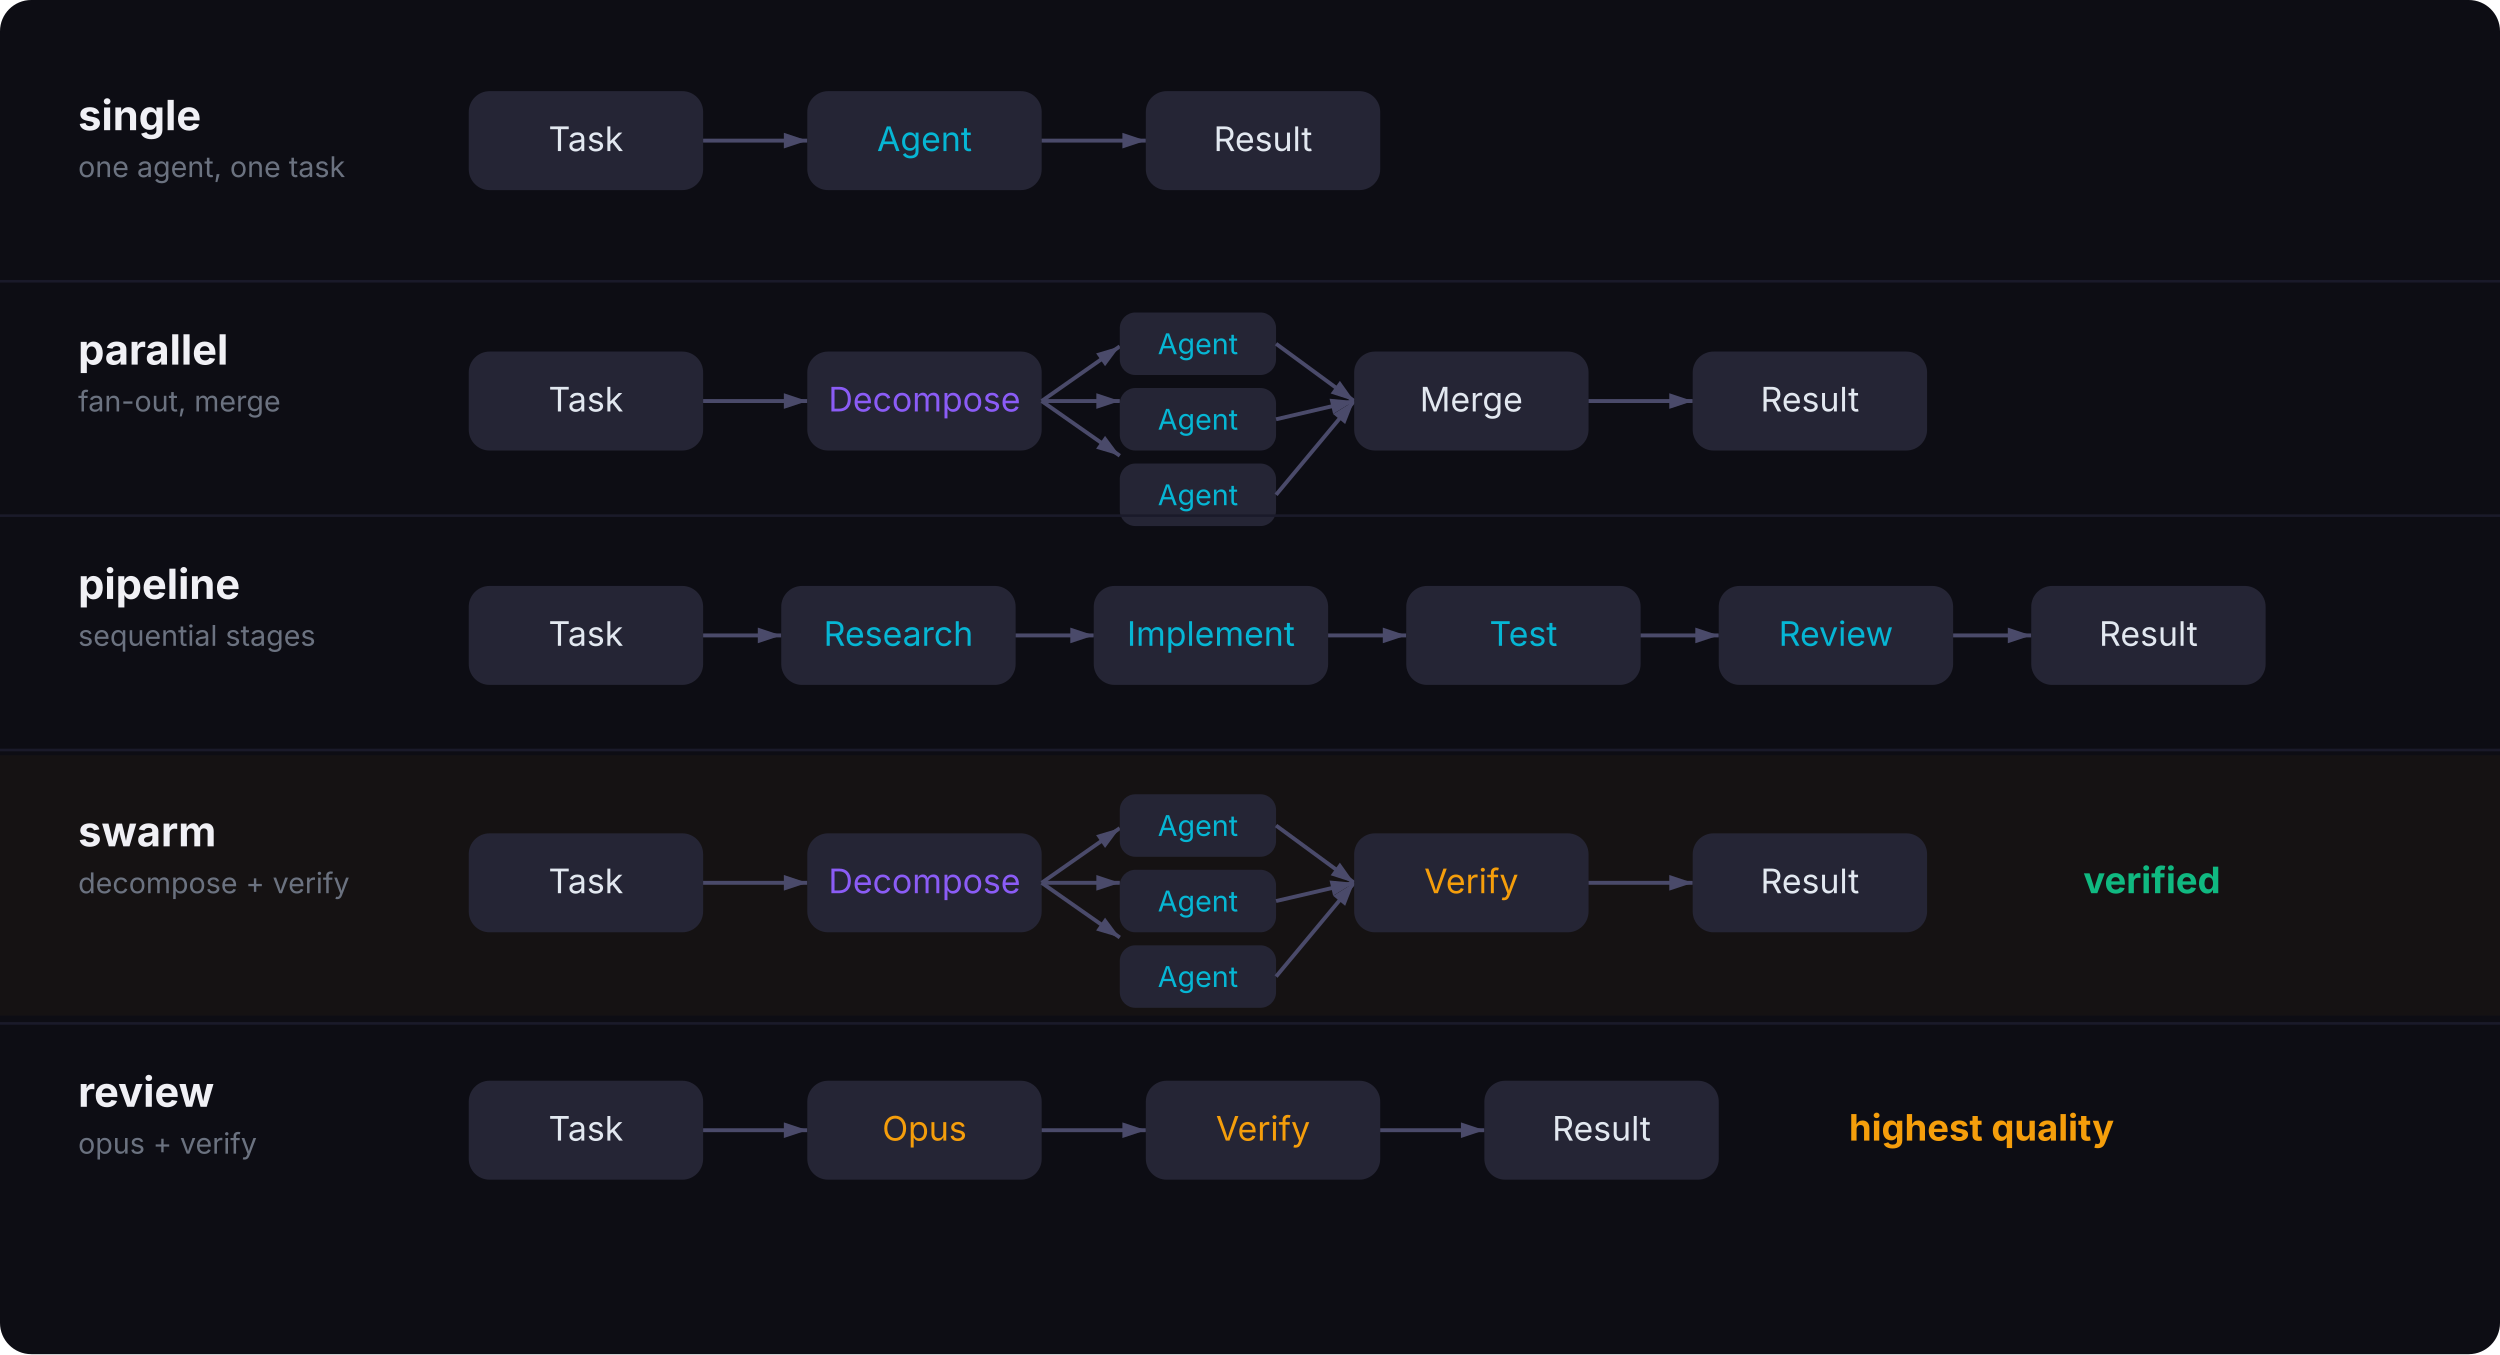
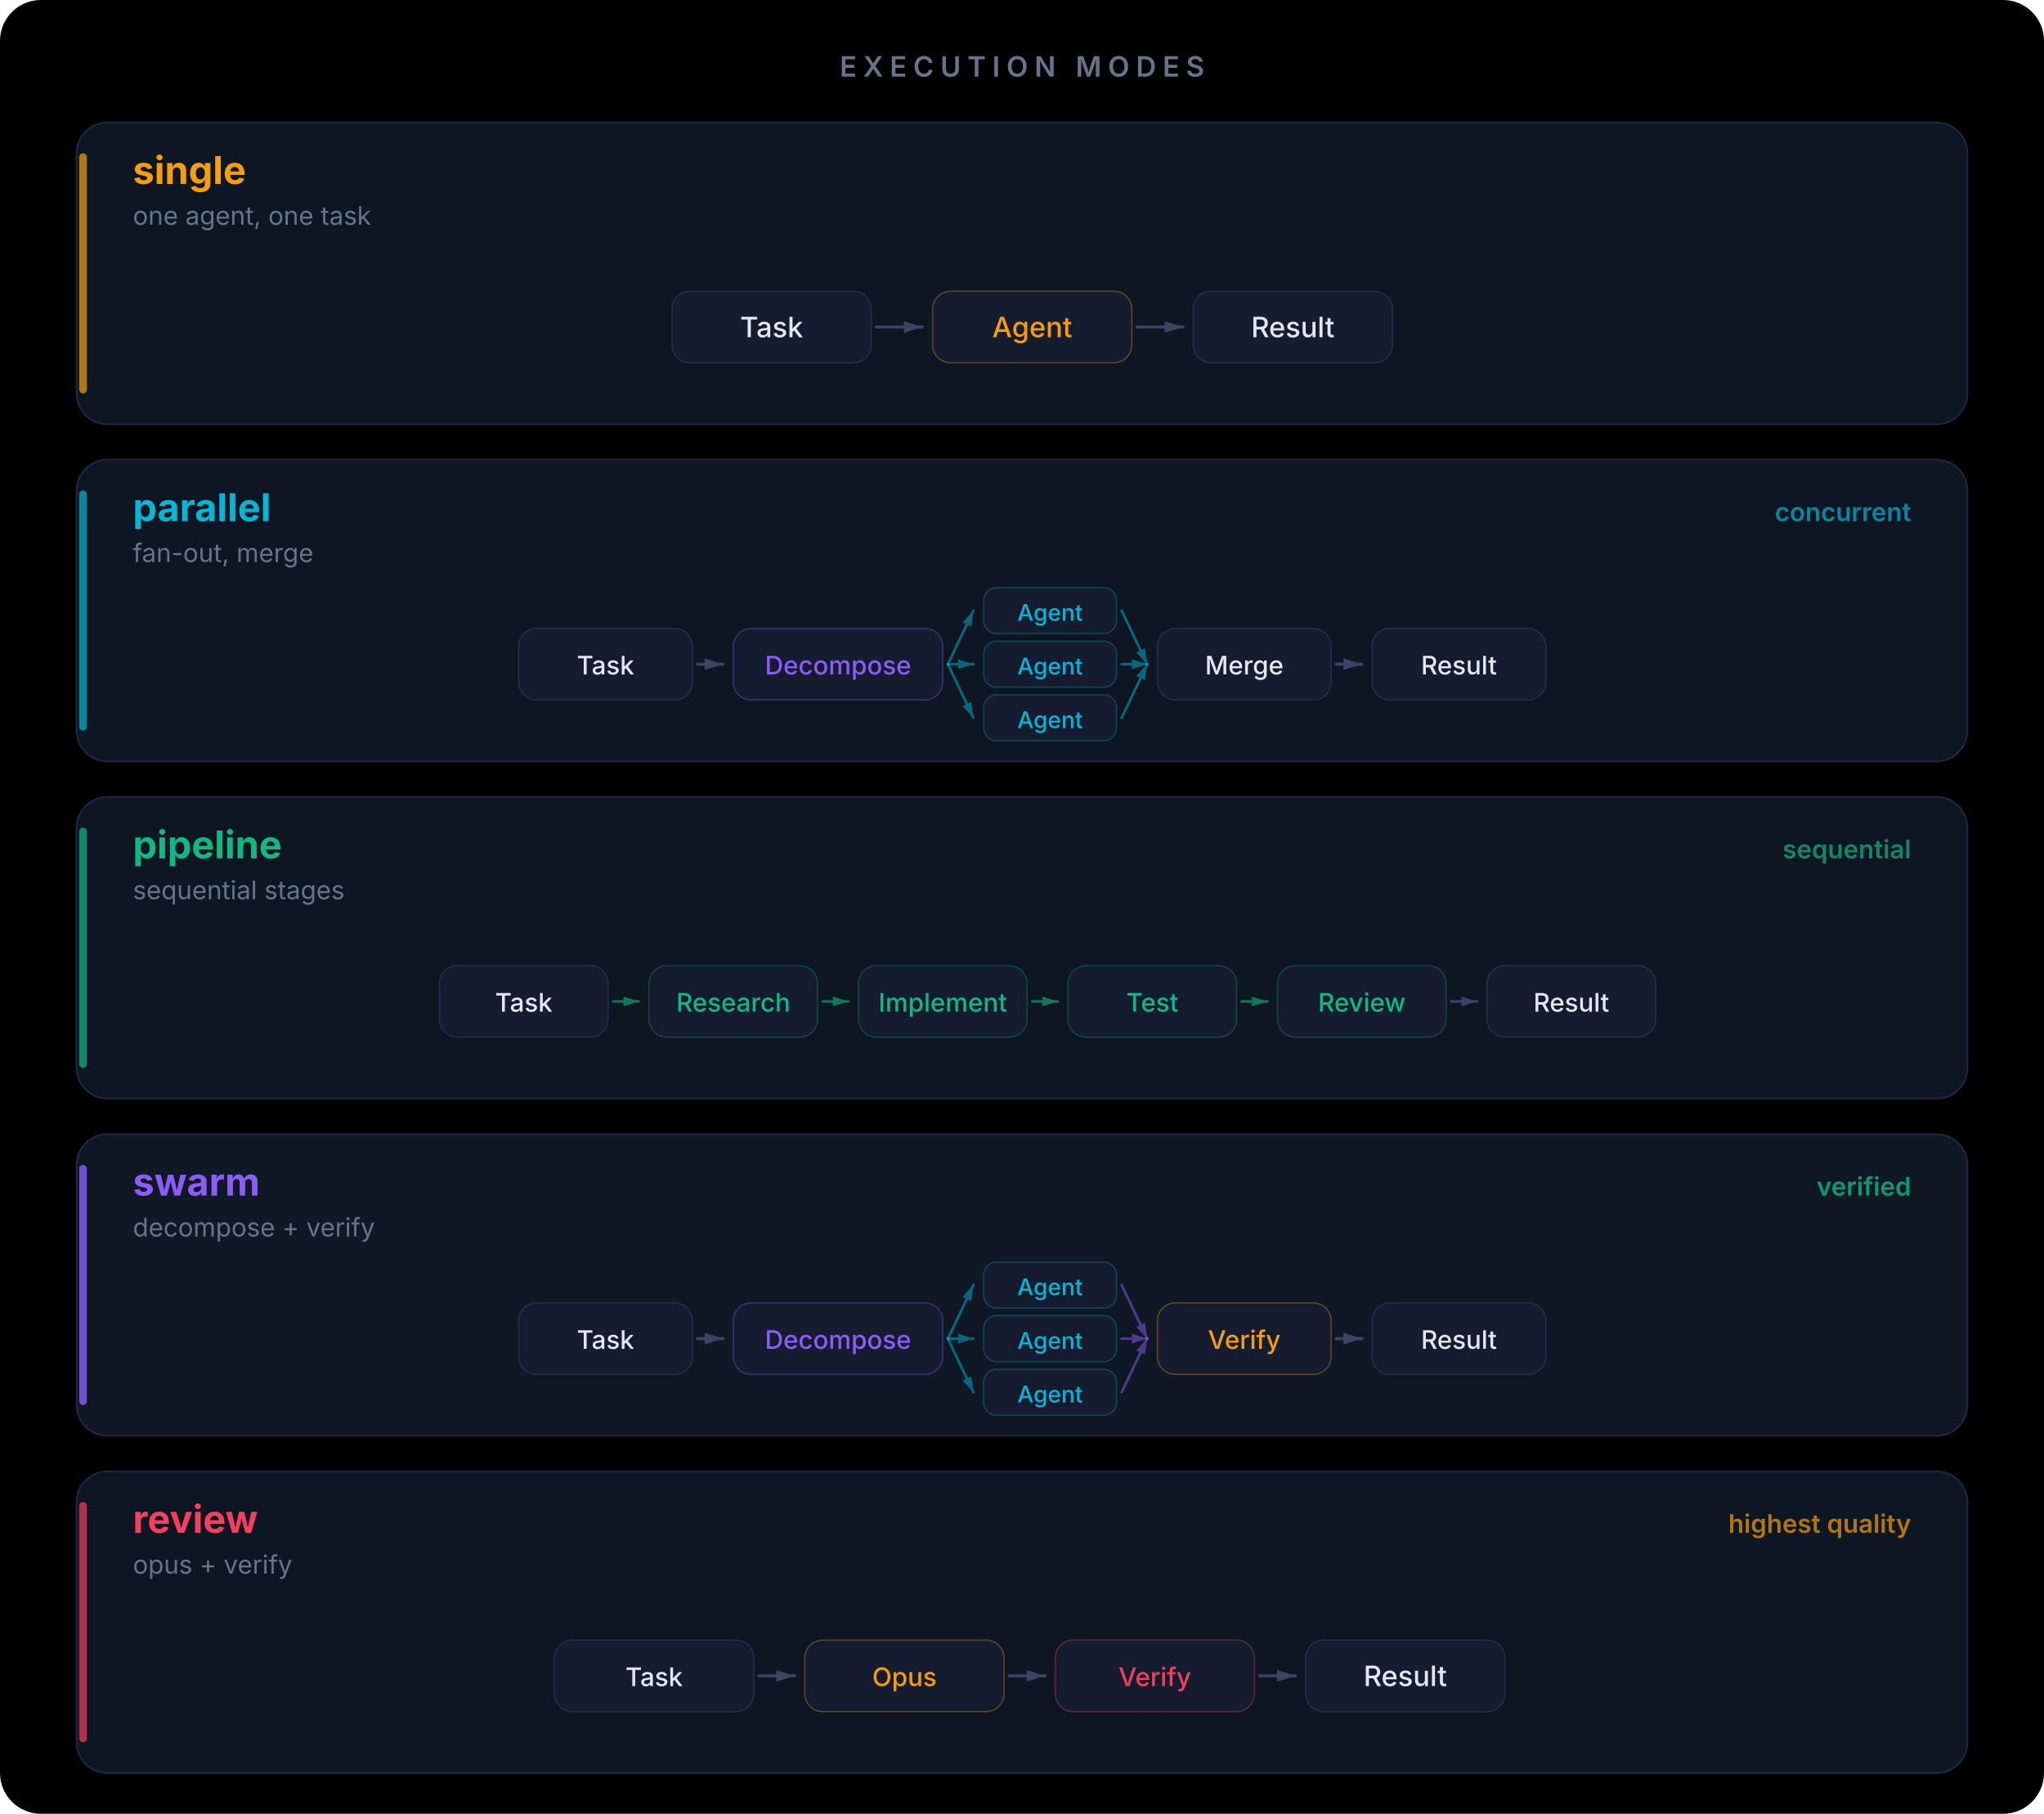
- <svg xmlns="http://www.w3.org/2000/svg" viewBox="0 0 960 520">
+ <svg xmlns="http://www.w3.org/2000/svg" viewBox="0 0 800 710">
  <defs>
-     <marker id="arrow" viewBox="0 0 6 4" refX="6" refY="2" markerWidth="6" markerHeight="4" orient="auto">
-       <path d="M 0 0 L 6 2 L 0 4 z" fill="#4a4a6a" />
+     <linearGradient id="bg" x1="0" y1="0" x2="0" y2="1">
+       <stop offset="0%" stop-color="#000000" />
+       <stop offset="100%" stop-color="#000000" />
+     </linearGradient>
+     <filter id="shadow" x="-2%" y="-4%" width="104%" height="114%">
+       <feDropShadow dx="0" dy="2" stdDeviation="4" flood-color="#000" flood-opacity="0.3" />
+     </filter>
+     <marker id="arr" markerWidth="7" markerHeight="5" refX="6" refY="2.5" orient="auto">
+       <path d="M0,0.6 L6,2.5 L0,4.4" fill="#3b4563" />
+     </marker>
+     <marker id="arrA" markerWidth="7" markerHeight="5" refX="6" refY="2.5" orient="auto">
+       <path d="M0,0.6 L6,2.5 L0,4.4" fill="#F59E0B" />
+     </marker>
+     <marker id="arrC" markerWidth="7" markerHeight="5" refX="6" refY="2.5" orient="auto">
+       <path d="M0,0.6 L6,2.5 L0,4.4" fill="#06B6D4" />
+     </marker>
+     <marker id="arrE" markerWidth="7" markerHeight="5" refX="6" refY="2.5" orient="auto">
+       <path d="M0,0.6 L6,2.5 L0,4.4" fill="#10B981" />
+     </marker>
+     <marker id="arrV" markerWidth="7" markerHeight="5" refX="6" refY="2.5" orient="auto">
+       <path d="M0,0.6 L6,2.5 L0,4.4" fill="#8B5CF6" />
+     </marker>
+     <marker id="arrR" markerWidth="7" markerHeight="5" refX="6" refY="2.5" orient="auto">
+       <path d="M0,0.6 L6,2.5 L0,4.4" fill="#F43F5E" />
    </marker>
  </defs>
-   <rect width="960" height="520" fill="#0d0d14" rx="12" />
-   <g id="row-single">
-     <text x="30" y="50" font-family="system-ui, -apple-system, sans-serif" font-size="16" font-weight="bold" fill="#f0f0f5">single</text>
-     <text x="30" y="68" font-family="system-ui, -apple-system, sans-serif" font-size="11" fill="#6b7280">one agent, one task</text>
-     <rect x="180" y="35" width="90" height="38" rx="8" fill="#252535" />
-     <text x="225" y="58" font-family="system-ui, -apple-system, sans-serif" font-size="13" fill="#e2e8f0" text-anchor="middle">Task</text>
-     <line x1="270" y1="54" x2="310" y2="54" stroke="#4a4a6a" stroke-width="1.5" marker-end="url(#arrow)" />
-     <rect x="310" y="35" width="90" height="38" rx="8" fill="#252535" />
-     <text x="355" y="58" font-family="system-ui, -apple-system, sans-serif" font-size="13" fill="#06B6D4" text-anchor="middle">Agent</text>
-     <line x1="400" y1="54" x2="440" y2="54" stroke="#4a4a6a" stroke-width="1.5" marker-end="url(#arrow)" />
-     <rect x="440" y="35" width="90" height="38" rx="8" fill="#252535" />
-     <text x="485" y="58" font-family="system-ui, -apple-system, sans-serif" font-size="13" fill="#e2e8f0" text-anchor="middle">Result</text>
-   </g>
-   <line x1="0" y1="108" x2="960" y2="108" stroke="#1a1a2a" stroke-width="1" />
-   <g id="row-parallel">
-     <text x="30" y="140" font-family="system-ui, -apple-system, sans-serif" font-size="16" font-weight="bold" fill="#f0f0f5">parallel</text>
-     <text x="30" y="158" font-family="system-ui, -apple-system, sans-serif" font-size="11" fill="#6b7280">fan-out, merge</text>
-     <rect x="180" y="135" width="90" height="38" rx="8" fill="#252535" />
-     <text x="225" y="158" font-family="system-ui, -apple-system, sans-serif" font-size="13" fill="#e2e8f0" text-anchor="middle">Task</text>
-     <line x1="270" y1="154" x2="310" y2="154" stroke="#4a4a6a" stroke-width="1.5" marker-end="url(#arrow)" />
-     <rect x="310" y="135" width="90" height="38" rx="8" fill="#252535" />
-     <text x="355" y="158" font-family="system-ui, -apple-system, sans-serif" font-size="13" fill="#8B5CF6" text-anchor="middle">Decompose</text>
-     <line x1="400" y1="154" x2="430" y2="133" stroke="#4a4a6a" stroke-width="1.5" marker-end="url(#arrow)" />
-     <line x1="400" y1="154" x2="430" y2="154" stroke="#4a4a6a" stroke-width="1.5" marker-end="url(#arrow)" />
-     <line x1="400" y1="154" x2="430" y2="175" stroke="#4a4a6a" stroke-width="1.5" marker-end="url(#arrow)" />
-     <rect x="430" y="120" width="60" height="24" rx="6" fill="#252535" />
-     <text x="460" y="136" font-family="system-ui, -apple-system, sans-serif" font-size="11" fill="#06B6D4" text-anchor="middle">Agent</text>
-     <rect x="430" y="149" width="60" height="24" rx="6" fill="#252535" />
-     <text x="460" y="165" font-family="system-ui, -apple-system, sans-serif" font-size="11" fill="#06B6D4" text-anchor="middle">Agent</text>
-     <rect x="430" y="178" width="60" height="24" rx="6" fill="#252535" />
-     <text x="460" y="194" font-family="system-ui, -apple-system, sans-serif" font-size="11" fill="#06B6D4" text-anchor="middle">Agent</text>
-     <line x1="490" y1="132" x2="520" y2="154" stroke="#4a4a6a" stroke-width="1.5" marker-end="url(#arrow)" />
-     <line x1="490" y1="161" x2="520" y2="154" stroke="#4a4a6a" stroke-width="1.5" marker-end="url(#arrow)" />
-     <line x1="490" y1="190" x2="520" y2="154" stroke="#4a4a6a" stroke-width="1.5" marker-end="url(#arrow)" />
-     <rect x="520" y="135" width="90" height="38" rx="8" fill="#252535" />
-     <text x="565" y="158" font-family="system-ui, -apple-system, sans-serif" font-size="13" fill="#e2e8f0" text-anchor="middle">Merge</text>
-     <line x1="610" y1="154" x2="650" y2="154" stroke="#4a4a6a" stroke-width="1.5" marker-end="url(#arrow)" />
-     <rect x="650" y="135" width="90" height="38" rx="8" fill="#252535" />
-     <text x="695" y="158" font-family="system-ui, -apple-system, sans-serif" font-size="13" fill="#e2e8f0" text-anchor="middle">Result</text>
-   </g>
-   <line x1="0" y1="198" x2="960" y2="198" stroke="#1a1a2a" stroke-width="1" />
-   <g id="row-pipeline">
-     <text x="30" y="230" font-family="system-ui, -apple-system, sans-serif" font-size="16" font-weight="bold" fill="#f0f0f5">pipeline</text>
-     <text x="30" y="248" font-family="system-ui, -apple-system, sans-serif" font-size="11" fill="#6b7280">sequential stages</text>
-     <rect x="180" y="225" width="90" height="38" rx="8" fill="#252535" />
-     <text x="225" y="248" font-family="system-ui, -apple-system, sans-serif" font-size="13" fill="#e2e8f0" text-anchor="middle">Task</text>
-     <line x1="270" y1="244" x2="300" y2="244" stroke="#4a4a6a" stroke-width="1.5" marker-end="url(#arrow)" />
-     <rect x="300" y="225" width="90" height="38" rx="8" fill="#252535" />
-     <text x="345" y="248" font-family="system-ui, -apple-system, sans-serif" font-size="13" fill="#06B6D4" text-anchor="middle">Research</text>
-     <line x1="390" y1="244" x2="420" y2="244" stroke="#4a4a6a" stroke-width="1.5" marker-end="url(#arrow)" />
-     <rect x="420" y="225" width="90" height="38" rx="8" fill="#252535" />
-     <text x="465" y="248" font-family="system-ui, -apple-system, sans-serif" font-size="13" fill="#06B6D4" text-anchor="middle">Implement</text>
-     <line x1="510" y1="244" x2="540" y2="244" stroke="#4a4a6a" stroke-width="1.5" marker-end="url(#arrow)" />
-     <rect x="540" y="225" width="90" height="38" rx="8" fill="#252535" />
-     <text x="585" y="248" font-family="system-ui, -apple-system, sans-serif" font-size="13" fill="#06B6D4" text-anchor="middle">Test</text>
-     <line x1="630" y1="244" x2="660" y2="244" stroke="#4a4a6a" stroke-width="1.5" marker-end="url(#arrow)" />
-     <rect x="660" y="225" width="90" height="38" rx="8" fill="#252535" />
-     <text x="705" y="248" font-family="system-ui, -apple-system, sans-serif" font-size="13" fill="#06B6D4" text-anchor="middle">Review</text>
-     <line x1="750" y1="244" x2="780" y2="244" stroke="#4a4a6a" stroke-width="1.5" marker-end="url(#arrow)" />
-     <rect x="780" y="225" width="90" height="38" rx="8" fill="#252535" />
-     <text x="825" y="248" font-family="system-ui, -apple-system, sans-serif" font-size="13" fill="#e2e8f0" text-anchor="middle">Result</text>
-   </g>
-   <line x1="0" y1="288" x2="960" y2="288" stroke="#1a1a2a" stroke-width="1" />
-   <g id="row-swarm">
-     <rect x="0" y="290" width="960" height="100" fill="#F59E0B" opacity="0.035" />
-     <text x="30" y="325" font-family="system-ui, -apple-system, sans-serif" font-size="16" font-weight="bold" fill="#f0f0f5">swarm</text>
-     <text x="30" y="343" font-family="system-ui, -apple-system, sans-serif" font-size="11" fill="#6b7280">decompose + verify</text>
-     <rect x="180" y="320" width="90" height="38" rx="8" fill="#252535" />
-     <text x="225" y="343" font-family="system-ui, -apple-system, sans-serif" font-size="13" fill="#e2e8f0" text-anchor="middle">Task</text>
-     <line x1="270" y1="339" x2="310" y2="339" stroke="#4a4a6a" stroke-width="1.5" marker-end="url(#arrow)" />
-     <rect x="310" y="320" width="90" height="38" rx="8" fill="#252535" />
-     <text x="355" y="343" font-family="system-ui, -apple-system, sans-serif" font-size="13" fill="#8B5CF6" text-anchor="middle">Decompose</text>
-     <line x1="400" y1="339" x2="430" y2="318" stroke="#4a4a6a" stroke-width="1.5" marker-end="url(#arrow)" />
-     <line x1="400" y1="339" x2="430" y2="339" stroke="#4a4a6a" stroke-width="1.5" marker-end="url(#arrow)" />
-     <line x1="400" y1="339" x2="430" y2="360" stroke="#4a4a6a" stroke-width="1.5" marker-end="url(#arrow)" />
-     <rect x="430" y="305" width="60" height="24" rx="6" fill="#252535" />
-     <text x="460" y="321" font-family="system-ui, -apple-system, sans-serif" font-size="11" fill="#06B6D4" text-anchor="middle">Agent</text>
-     <rect x="430" y="334" width="60" height="24" rx="6" fill="#252535" />
-     <text x="460" y="350" font-family="system-ui, -apple-system, sans-serif" font-size="11" fill="#06B6D4" text-anchor="middle">Agent</text>
-     <rect x="430" y="363" width="60" height="24" rx="6" fill="#252535" />
-     <text x="460" y="379" font-family="system-ui, -apple-system, sans-serif" font-size="11" fill="#06B6D4" text-anchor="middle">Agent</text>
-     <line x1="490" y1="317" x2="520" y2="339" stroke="#4a4a6a" stroke-width="1.5" marker-end="url(#arrow)" />
-     <line x1="490" y1="346" x2="520" y2="339" stroke="#4a4a6a" stroke-width="1.5" marker-end="url(#arrow)" />
-     <line x1="490" y1="375" x2="520" y2="339" stroke="#4a4a6a" stroke-width="1.5" marker-end="url(#arrow)" />
-     <rect x="520" y="320" width="90" height="38" rx="8" fill="#252535" />
-     <text x="565" y="343" font-family="system-ui, -apple-system, sans-serif" font-size="13" fill="#F59E0B" text-anchor="middle">Verify</text>
-     <line x1="610" y1="339" x2="650" y2="339" stroke="#4a4a6a" stroke-width="1.5" marker-end="url(#arrow)" />
-     <rect x="650" y="320" width="90" height="38" rx="8" fill="#252535" />
-     <text x="695" y="343" font-family="system-ui, -apple-system, sans-serif" font-size="13" fill="#e2e8f0" text-anchor="middle">Result</text>
-     <text x="800" y="343" font-family="system-ui, -apple-system, sans-serif" font-size="14" font-weight="bold" fill="#10B981">verified</text>
-   </g>
-   <line x1="0" y1="393" x2="960" y2="393" stroke="#1a1a2a" stroke-width="1" />
-   <g id="row-review">
-     <text x="30" y="425" font-family="system-ui, -apple-system, sans-serif" font-size="16" font-weight="bold" fill="#f0f0f5">review</text>
-     <text x="30" y="443" font-family="system-ui, -apple-system, sans-serif" font-size="11" fill="#6b7280">opus + verify</text>
-     <rect x="180" y="415" width="90" height="38" rx="8" fill="#252535" />
-     <text x="225" y="438" font-family="system-ui, -apple-system, sans-serif" font-size="13" fill="#e2e8f0" text-anchor="middle">Task</text>
-     <line x1="270" y1="434" x2="310" y2="434" stroke="#4a4a6a" stroke-width="1.5" marker-end="url(#arrow)" />
-     <rect x="310" y="415" width="90" height="38" rx="8" fill="#252535" />
-     <text x="355" y="438" font-family="system-ui, -apple-system, sans-serif" font-size="13" fill="#F59E0B" text-anchor="middle">Opus</text>
-     <line x1="400" y1="434" x2="440" y2="434" stroke="#4a4a6a" stroke-width="1.5" marker-end="url(#arrow)" />
-     <rect x="440" y="415" width="90" height="38" rx="8" fill="#252535" />
-     <text x="485" y="438" font-family="system-ui, -apple-system, sans-serif" font-size="13" fill="#F59E0B" text-anchor="middle">Verify</text>
-     <line x1="530" y1="434" x2="570" y2="434" stroke="#4a4a6a" stroke-width="1.5" marker-end="url(#arrow)" />
-     <rect x="570" y="415" width="90" height="38" rx="8" fill="#252535" />
-     <text x="615" y="438" font-family="system-ui, -apple-system, sans-serif" font-size="13" fill="#e2e8f0" text-anchor="middle">Result</text>
-     <text x="710" y="438" font-family="system-ui, -apple-system, sans-serif" font-size="14" font-weight="bold" fill="#F59E0B">highest quality</text>
-   </g>
+   <rect width="800" height="710" fill="url(#bg)" rx="16" />
+   <text x="400" y="30" font-family="system-ui, -apple-system, sans-serif" font-size="11" font-weight="600" fill="#64748b" text-anchor="middle" letter-spacing="2.5">EXECUTION MODES</text>
+   <rect x="30" y="48" width="740" height="118" rx="12" fill="#0c1222" stroke="#1c2640" stroke-width="0.75" filter="url(#shadow)" />
+   <rect x="31" y="60" width="3" height="94" rx="1.5" fill="#F59E0B" opacity="0.7" />
+   <text x="52" y="72" font-family="system-ui, -apple-system, sans-serif" font-size="15" font-weight="700" fill="#F59E0B">single</text>
+   <text x="52" y="88" font-family="system-ui, -apple-system, sans-serif" font-size="10" fill="#64748b">one agent, one task</text>
+   <rect x="263" y="114" width="78" height="28" rx="7" fill="#151c30" stroke="#242e4c" stroke-width="0.5" />
+   <text x="302" y="132" font-family="system-ui, -apple-system, sans-serif" font-size="11" fill="#e2e8f0" text-anchor="middle" font-weight="500">Task</text>
+   <line x1="343" y1="128" x2="361" y2="128" stroke="#3b4563" stroke-width="1.2" stroke-linecap="round" marker-end="url(#arr)" />
+   <rect x="365" y="114" width="78" height="28" rx="7" fill="#151c30" stroke="#F59E0B" stroke-width="0.5" stroke-opacity="0.35" />
+   <text x="404" y="132" font-family="system-ui, -apple-system, sans-serif" font-size="11" fill="#F59E0B" text-anchor="middle" font-weight="500">Agent</text>
+   <line x1="445" y1="128" x2="463" y2="128" stroke="#3b4563" stroke-width="1.2" stroke-linecap="round" marker-end="url(#arr)" />
+   <rect x="467" y="114" width="78" height="28" rx="7" fill="#151c30" stroke="#242e4c" stroke-width="0.5" />
+   <text x="506" y="132" font-family="system-ui, -apple-system, sans-serif" font-size="11" fill="#e2e8f0" text-anchor="middle" font-weight="500">Result</text>
+   <rect x="30" y="180" width="740" height="118" rx="12" fill="#0c1222" stroke="#1c2640" stroke-width="0.75" filter="url(#shadow)" />
+   <rect x="31" y="192" width="3" height="94" rx="1.5" fill="#06B6D4" opacity="0.7" />
+   <text x="52" y="204" font-family="system-ui, -apple-system, sans-serif" font-size="15" font-weight="700" fill="#06B6D4">parallel</text>
+   <text x="52" y="220" font-family="system-ui, -apple-system, sans-serif" font-size="10" fill="#64748b">fan-out, merge</text>
+   <text x="748" y="204" font-family="system-ui, -apple-system, sans-serif" font-size="10" fill="#06B6D4" text-anchor="end" font-weight="600" opacity="0.7">concurrent</text>
+   <rect x="203" y="246" width="68" height="28" rx="7" fill="#151c30" stroke="#242e4c" stroke-width="0.5" />
+   <text x="237" y="264" font-family="system-ui, -apple-system, sans-serif" font-size="10" fill="#e2e8f0" text-anchor="middle" font-weight="500">Task</text>
+   <line x1="273" y1="260" x2="283" y2="260" stroke="#3b4563" stroke-width="1.2" stroke-linecap="round" marker-end="url(#arr)" />
+   <rect x="287" y="246" width="82" height="28" rx="7" fill="#151c30" stroke="#8B5CF6" stroke-width="0.5" stroke-opacity="0.35" />
+   <text x="328" y="264" font-family="system-ui, -apple-system, sans-serif" font-size="10" fill="#8B5CF6" text-anchor="middle" font-weight="500">Decompose</text>
+   <line x1="371" y1="260" x2="381" y2="239" stroke="#06B6D4" stroke-width="1" stroke-linecap="round" marker-end="url(#arrC)" opacity="0.5" />
+   <line x1="371" y1="260" x2="381" y2="260" stroke="#06B6D4" stroke-width="1" stroke-linecap="round" marker-end="url(#arrC)" opacity="0.5" />
+   <line x1="371" y1="260" x2="381" y2="281" stroke="#06B6D4" stroke-width="1" stroke-linecap="round" marker-end="url(#arrC)" opacity="0.5" />
+   <rect x="385" y="230" width="52" height="18" rx="5" fill="#151c30" stroke="#06B6D4" stroke-width="0.5" stroke-opacity="0.3" />
+   <text x="411" y="243" font-family="system-ui, -apple-system, sans-serif" font-size="9" fill="#06B6D4" text-anchor="middle" font-weight="500">Agent</text>
+   <rect x="385" y="251" width="52" height="18" rx="5" fill="#151c30" stroke="#06B6D4" stroke-width="0.5" stroke-opacity="0.3" />
+   <text x="411" y="264" font-family="system-ui, -apple-system, sans-serif" font-size="9" fill="#06B6D4" text-anchor="middle" font-weight="500">Agent</text>
+   <rect x="385" y="272" width="52" height="18" rx="5" fill="#151c30" stroke="#06B6D4" stroke-width="0.5" stroke-opacity="0.3" />
+   <text x="411" y="285" font-family="system-ui, -apple-system, sans-serif" font-size="9" fill="#06B6D4" text-anchor="middle" font-weight="500">Agent</text>
+   <line x1="439" y1="239" x2="449" y2="260" stroke="#06B6D4" stroke-width="1" stroke-linecap="round" marker-end="url(#arrC)" opacity="0.5" />
+   <line x1="439" y1="260" x2="449" y2="260" stroke="#06B6D4" stroke-width="1" stroke-linecap="round" marker-end="url(#arrC)" opacity="0.5" />
+   <line x1="439" y1="281" x2="449" y2="260" stroke="#06B6D4" stroke-width="1" stroke-linecap="round" marker-end="url(#arrC)" opacity="0.5" />
+   <rect x="453" y="246" width="68" height="28" rx="7" fill="#151c30" stroke="#242e4c" stroke-width="0.5" />
+   <text x="487" y="264" font-family="system-ui, -apple-system, sans-serif" font-size="10" fill="#e2e8f0" text-anchor="middle" font-weight="500">Merge</text>
+   <line x1="523" y1="260" x2="533" y2="260" stroke="#3b4563" stroke-width="1.2" stroke-linecap="round" marker-end="url(#arr)" />
+   <rect x="537" y="246" width="68" height="28" rx="7" fill="#151c30" stroke="#242e4c" stroke-width="0.5" />
+   <text x="571" y="264" font-family="system-ui, -apple-system, sans-serif" font-size="10" fill="#e2e8f0" text-anchor="middle" font-weight="500">Result</text>
+   <rect x="30" y="312" width="740" height="118" rx="12" fill="#0c1222" stroke="#1c2640" stroke-width="0.75" filter="url(#shadow)" />
+   <rect x="31" y="324" width="3" height="94" rx="1.5" fill="#10B981" opacity="0.7" />
+   <text x="52" y="336" font-family="system-ui, -apple-system, sans-serif" font-size="15" font-weight="700" fill="#10B981">pipeline</text>
+   <text x="52" y="352" font-family="system-ui, -apple-system, sans-serif" font-size="10" fill="#64748b">sequential stages</text>
+   <text x="748" y="336" font-family="system-ui, -apple-system, sans-serif" font-size="10" fill="#10B981" text-anchor="end" font-weight="600" opacity="0.7">sequential</text>
+   <rect x="172" y="378" width="66" height="28" rx="7" fill="#151c30" stroke="#242e4c" stroke-width="0.5" />
+   <text x="205" y="396" font-family="system-ui, -apple-system, sans-serif" font-size="10" fill="#e2e8f0" text-anchor="middle" font-weight="500">Task</text>
+   <line x1="240" y1="392" x2="250" y2="392" stroke="#10B981" stroke-width="1" stroke-linecap="round" marker-end="url(#arrE)" opacity="0.6" />
+   <rect x="254" y="378" width="66" height="28" rx="7" fill="#151c30" stroke="#10B981" stroke-width="0.5" stroke-opacity="0.3" />
+   <text x="287" y="396" font-family="system-ui, -apple-system, sans-serif" font-size="10" fill="#10B981" text-anchor="middle" font-weight="500">Research</text>
+   <line x1="322" y1="392" x2="332" y2="392" stroke="#10B981" stroke-width="1" stroke-linecap="round" marker-end="url(#arrE)" opacity="0.6" />
+   <rect x="336" y="378" width="66" height="28" rx="7" fill="#151c30" stroke="#10B981" stroke-width="0.5" stroke-opacity="0.3" />
+   <text x="369" y="396" font-family="system-ui, -apple-system, sans-serif" font-size="10" fill="#10B981" text-anchor="middle" font-weight="500">Implement</text>
+   <line x1="404" y1="392" x2="414" y2="392" stroke="#10B981" stroke-width="1" stroke-linecap="round" marker-end="url(#arrE)" opacity="0.6" />
+   <rect x="418" y="378" width="66" height="28" rx="7" fill="#151c30" stroke="#10B981" stroke-width="0.5" stroke-opacity="0.3" />
+   <text x="451" y="396" font-family="system-ui, -apple-system, sans-serif" font-size="10" fill="#10B981" text-anchor="middle" font-weight="500">Test</text>
+   <line x1="486" y1="392" x2="496" y2="392" stroke="#10B981" stroke-width="1" stroke-linecap="round" marker-end="url(#arrE)" opacity="0.6" />
+   <rect x="500" y="378" width="66" height="28" rx="7" fill="#151c30" stroke="#10B981" stroke-width="0.5" stroke-opacity="0.3" />
+   <text x="533" y="396" font-family="system-ui, -apple-system, sans-serif" font-size="10" fill="#10B981" text-anchor="middle" font-weight="500">Review</text>
+   <line x1="568" y1="392" x2="578" y2="392" stroke="#3b4563" stroke-width="1" stroke-linecap="round" marker-end="url(#arr)" />
+   <rect x="582" y="378" width="66" height="28" rx="7" fill="#151c30" stroke="#242e4c" stroke-width="0.5" />
+   <text x="615" y="396" font-family="system-ui, -apple-system, sans-serif" font-size="10" fill="#e2e8f0" text-anchor="middle" font-weight="500">Result</text>
+   <rect x="30" y="444" width="740" height="118" rx="12" fill="#0c1222" stroke="#1c2640" stroke-width="0.75" filter="url(#shadow)" />
+   <rect x="30" y="444" width="740" height="118" rx="12" fill="#8B5CF6" opacity="0.02" />
+   <rect x="31" y="456" width="3" height="94" rx="1.5" fill="#8B5CF6" opacity="0.8" />
+   <text x="52" y="468" font-family="system-ui, -apple-system, sans-serif" font-size="15" font-weight="700" fill="#8B5CF6">swarm</text>
+   <text x="52" y="484" font-family="system-ui, -apple-system, sans-serif" font-size="10" fill="#64748b">decompose + verify</text>
+   <text x="748" y="468" font-family="system-ui, -apple-system, sans-serif" font-size="10" fill="#10B981" text-anchor="end" font-weight="600" opacity="0.8">verified</text>
+   <rect x="203" y="510" width="68" height="28" rx="7" fill="#151c30" stroke="#242e4c" stroke-width="0.5" />
+   <text x="237" y="528" font-family="system-ui, -apple-system, sans-serif" font-size="10" fill="#e2e8f0" text-anchor="middle" font-weight="500">Task</text>
+   <line x1="273" y1="524" x2="283" y2="524" stroke="#3b4563" stroke-width="1.2" stroke-linecap="round" marker-end="url(#arr)" />
+   <rect x="287" y="510" width="82" height="28" rx="7" fill="#151c30" stroke="#8B5CF6" stroke-width="0.5" stroke-opacity="0.35" />
+   <text x="328" y="528" font-family="system-ui, -apple-system, sans-serif" font-size="10" fill="#8B5CF6" text-anchor="middle" font-weight="500">Decompose</text>
+   <line x1="371" y1="524" x2="381" y2="503" stroke="#06B6D4" stroke-width="1" stroke-linecap="round" marker-end="url(#arrC)" opacity="0.5" />
+   <line x1="371" y1="524" x2="381" y2="524" stroke="#06B6D4" stroke-width="1" stroke-linecap="round" marker-end="url(#arrC)" opacity="0.5" />
+   <line x1="371" y1="524" x2="381" y2="545" stroke="#06B6D4" stroke-width="1" stroke-linecap="round" marker-end="url(#arrC)" opacity="0.5" />
+   <rect x="385" y="494" width="52" height="18" rx="5" fill="#151c30" stroke="#06B6D4" stroke-width="0.5" stroke-opacity="0.3" />
+   <text x="411" y="507" font-family="system-ui, -apple-system, sans-serif" font-size="9" fill="#06B6D4" text-anchor="middle" font-weight="500">Agent</text>
+   <rect x="385" y="515" width="52" height="18" rx="5" fill="#151c30" stroke="#06B6D4" stroke-width="0.5" stroke-opacity="0.3" />
+   <text x="411" y="528" font-family="system-ui, -apple-system, sans-serif" font-size="9" fill="#06B6D4" text-anchor="middle" font-weight="500">Agent</text>
+   <rect x="385" y="536" width="52" height="18" rx="5" fill="#151c30" stroke="#06B6D4" stroke-width="0.5" stroke-opacity="0.3" />
+   <text x="411" y="549" font-family="system-ui, -apple-system, sans-serif" font-size="9" fill="#06B6D4" text-anchor="middle" font-weight="500">Agent</text>
+   <line x1="439" y1="503" x2="449" y2="524" stroke="#8B5CF6" stroke-width="1" stroke-linecap="round" marker-end="url(#arrV)" opacity="0.5" />
+   <line x1="439" y1="524" x2="449" y2="524" stroke="#8B5CF6" stroke-width="1" stroke-linecap="round" marker-end="url(#arrV)" opacity="0.5" />
+   <line x1="439" y1="545" x2="449" y2="524" stroke="#8B5CF6" stroke-width="1" stroke-linecap="round" marker-end="url(#arrV)" opacity="0.5" />
+   <rect x="453" y="510" width="68" height="28" rx="7" fill="#151c30" stroke="#F59E0B" stroke-width="0.5" stroke-opacity="0.35" />
+   <text x="487" y="528" font-family="system-ui, -apple-system, sans-serif" font-size="10" fill="#F59E0B" text-anchor="middle" font-weight="500">Verify</text>
+   <line x1="523" y1="524" x2="533" y2="524" stroke="#3b4563" stroke-width="1.2" stroke-linecap="round" marker-end="url(#arr)" />
+   <rect x="537" y="510" width="68" height="28" rx="7" fill="#151c30" stroke="#242e4c" stroke-width="0.5" />
+   <text x="571" y="528" font-family="system-ui, -apple-system, sans-serif" font-size="10" fill="#e2e8f0" text-anchor="middle" font-weight="500">Result</text>
+   <rect x="30" y="576" width="740" height="118" rx="12" fill="#0c1222" stroke="#1c2640" stroke-width="0.75" filter="url(#shadow)" />
+   <rect x="31" y="588" width="3" height="94" rx="1.5" fill="#F43F5E" opacity="0.7" />
+   <text x="52" y="600" font-family="system-ui, -apple-system, sans-serif" font-size="15" font-weight="700" fill="#F43F5E">review</text>
+   <text x="52" y="616" font-family="system-ui, -apple-system, sans-serif" font-size="10" fill="#64748b">opus + verify</text>
+   <text x="748" y="600" font-family="system-ui, -apple-system, sans-serif" font-size="10" fill="#F59E0B" text-anchor="end" font-weight="600" opacity="0.7">highest quality</text>
+   <rect x="217" y="642" width="78" height="28" rx="7" fill="#151c30" stroke="#242e4c" stroke-width="0.5" />
+   <text x="256" y="660" font-family="system-ui, -apple-system, sans-serif" font-size="10" fill="#e2e8f0" text-anchor="middle" font-weight="500">Task</text>
+   <line x1="297" y1="656" x2="311" y2="656" stroke="#3b4563" stroke-width="1.2" stroke-linecap="round" marker-end="url(#arr)" />
+   <rect x="315" y="642" width="78" height="28" rx="7" fill="#151c30" stroke="#F59E0B" stroke-width="0.5" stroke-opacity="0.35" />
+   <text x="354" y="660" font-family="system-ui, -apple-system, sans-serif" font-size="10" fill="#F59E0B" text-anchor="middle" font-weight="500">Opus</text>
+   <line x1="395" y1="656" x2="409" y2="656" stroke="#3b4563" stroke-width="1.2" stroke-linecap="round" marker-end="url(#arr)" />
+   <rect x="413" y="642" width="78" height="28" rx="7" fill="#151c30" stroke="#F43F5E" stroke-width="0.5" stroke-opacity="0.35" />
+   <text x="452" y="660" font-family="system-ui, -apple-system, sans-serif" font-size="10" fill="#F43F5E" text-anchor="middle" font-weight="500">Verify</text>
+   <line x1="493" y1="656" x2="507" y2="656" stroke="#3b4563" stroke-width="1.2" stroke-linecap="round" marker-end="url(#arr)" />
+   <rect x="511" y="642" width="78" height="28" rx="7" fill="#151c30" stroke="#242e4c" stroke-width="0.5" />
+   <text x="550" y="660" font-family="system-ui, -apple-system, sans-serif" font-size="11" fill="#e2e8f0" text-anchor="middle" font-weight="500">Result</text>
</svg>
